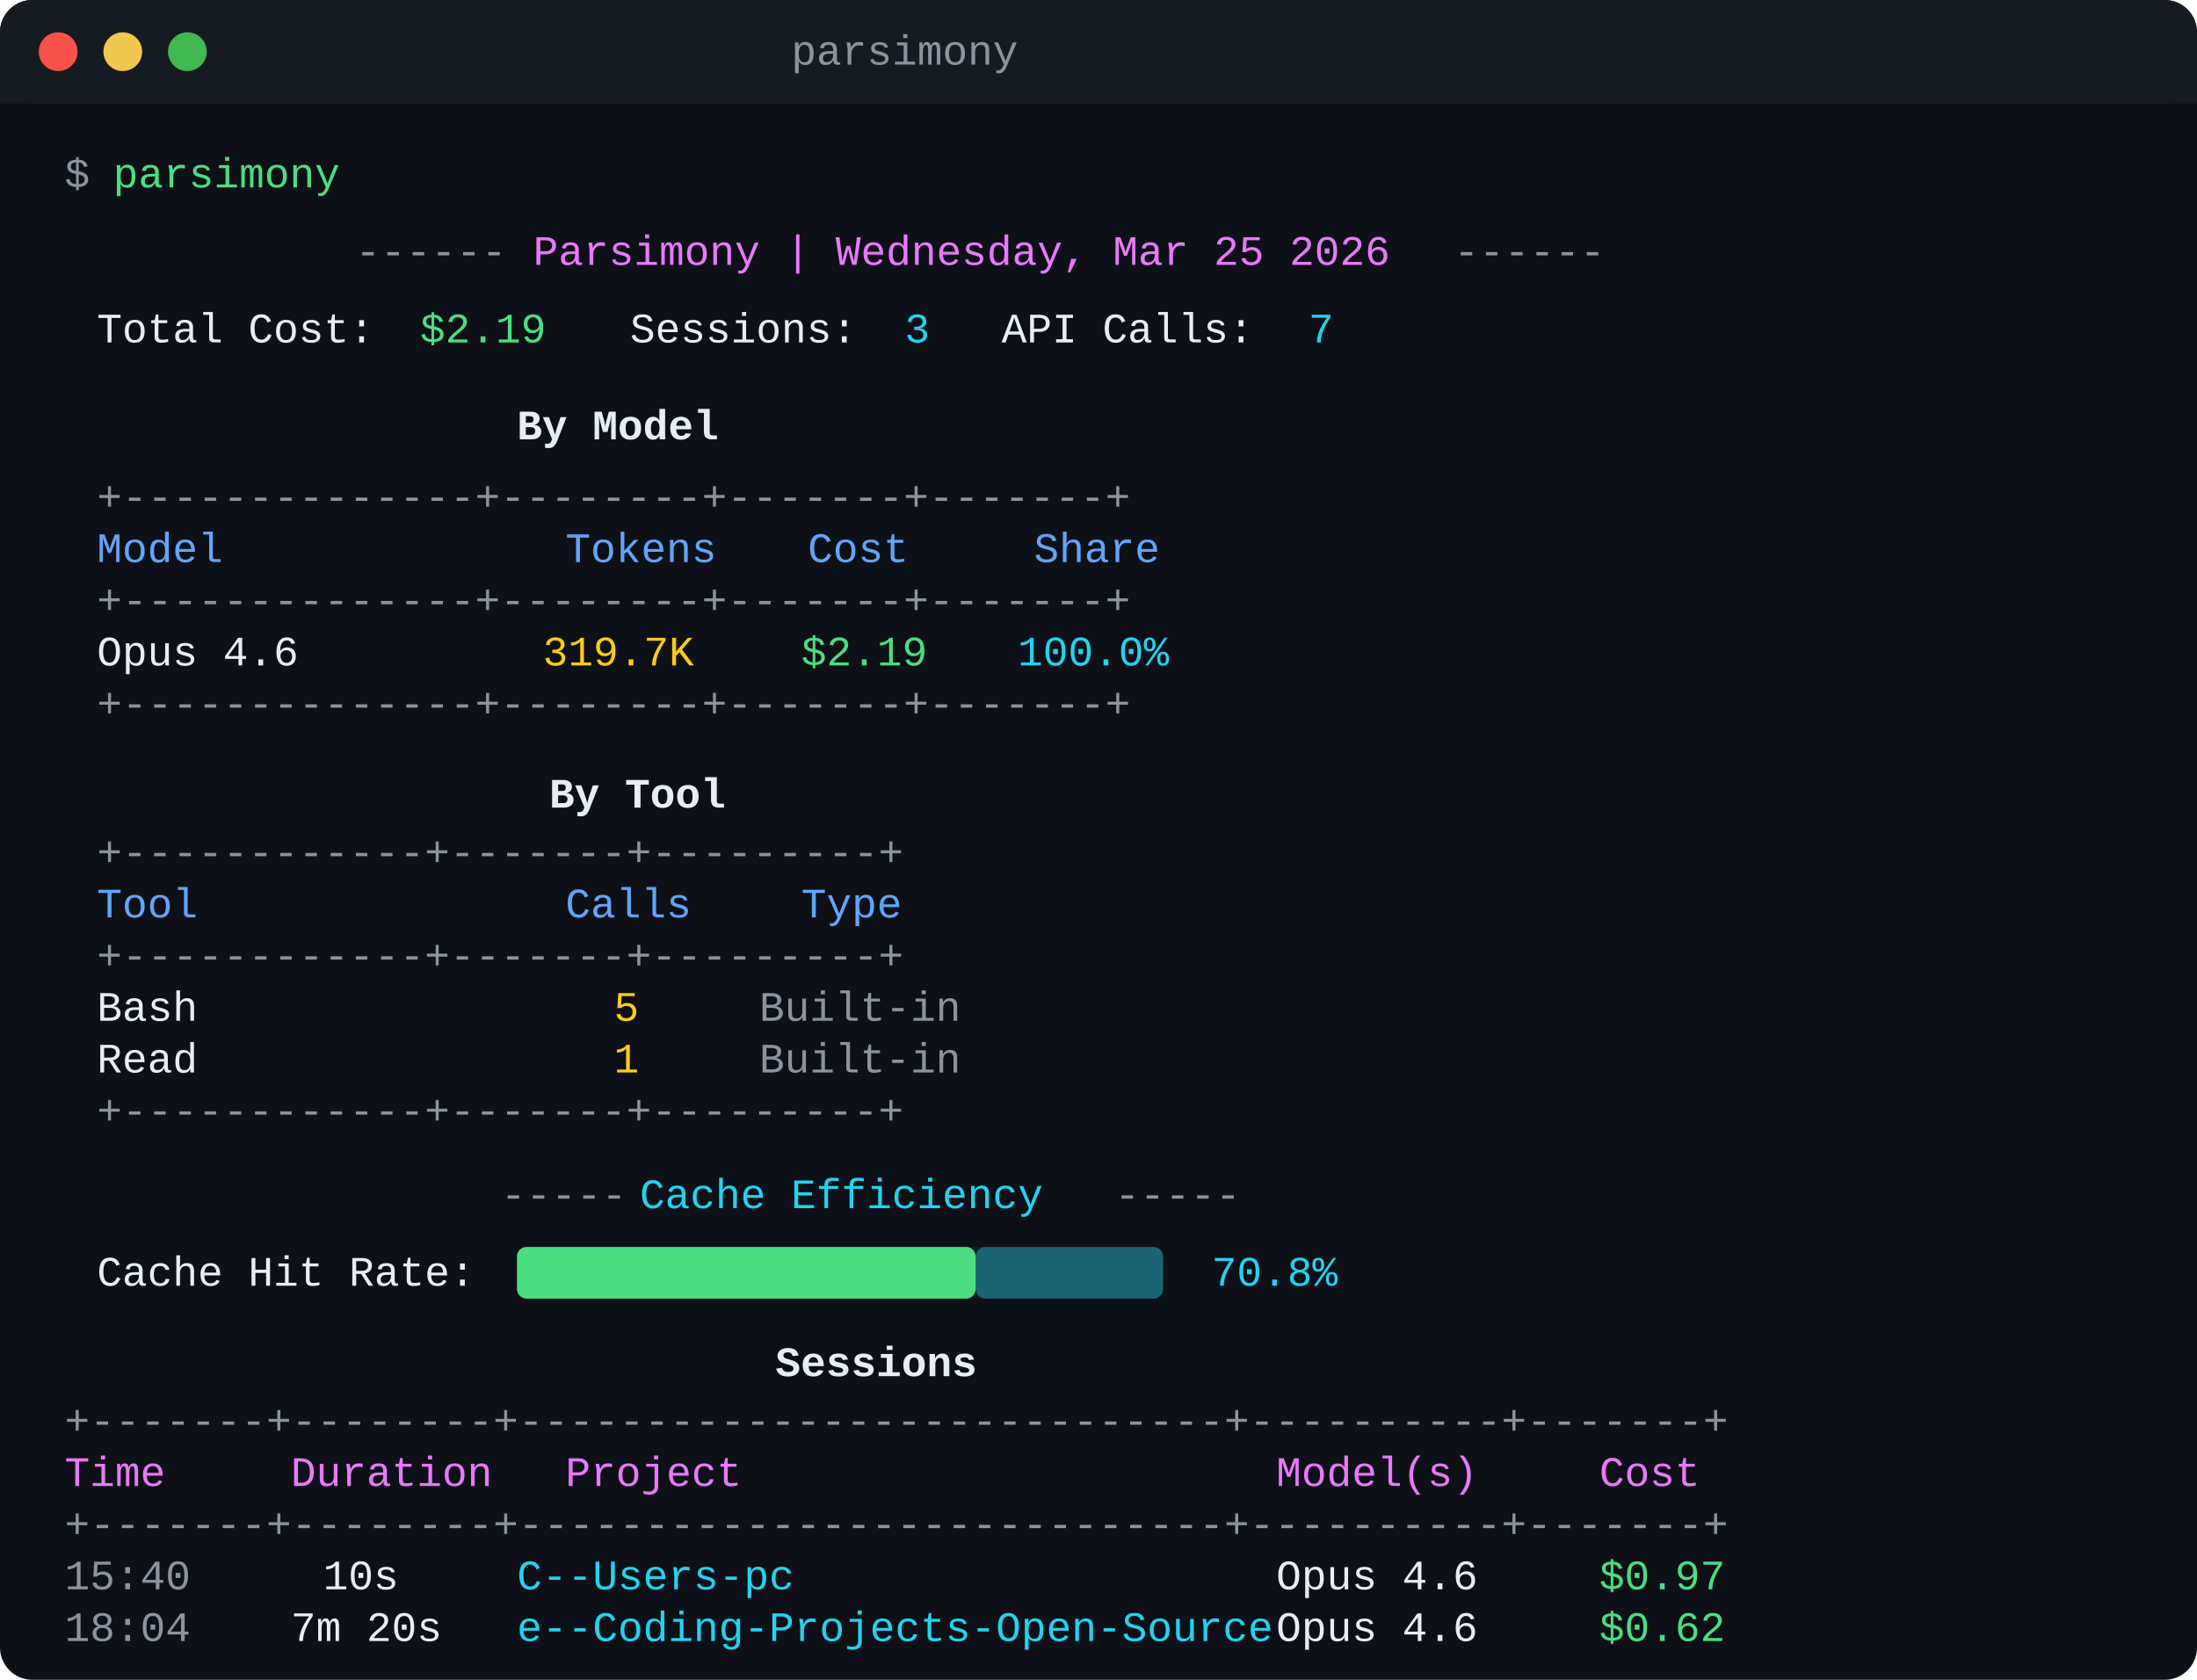
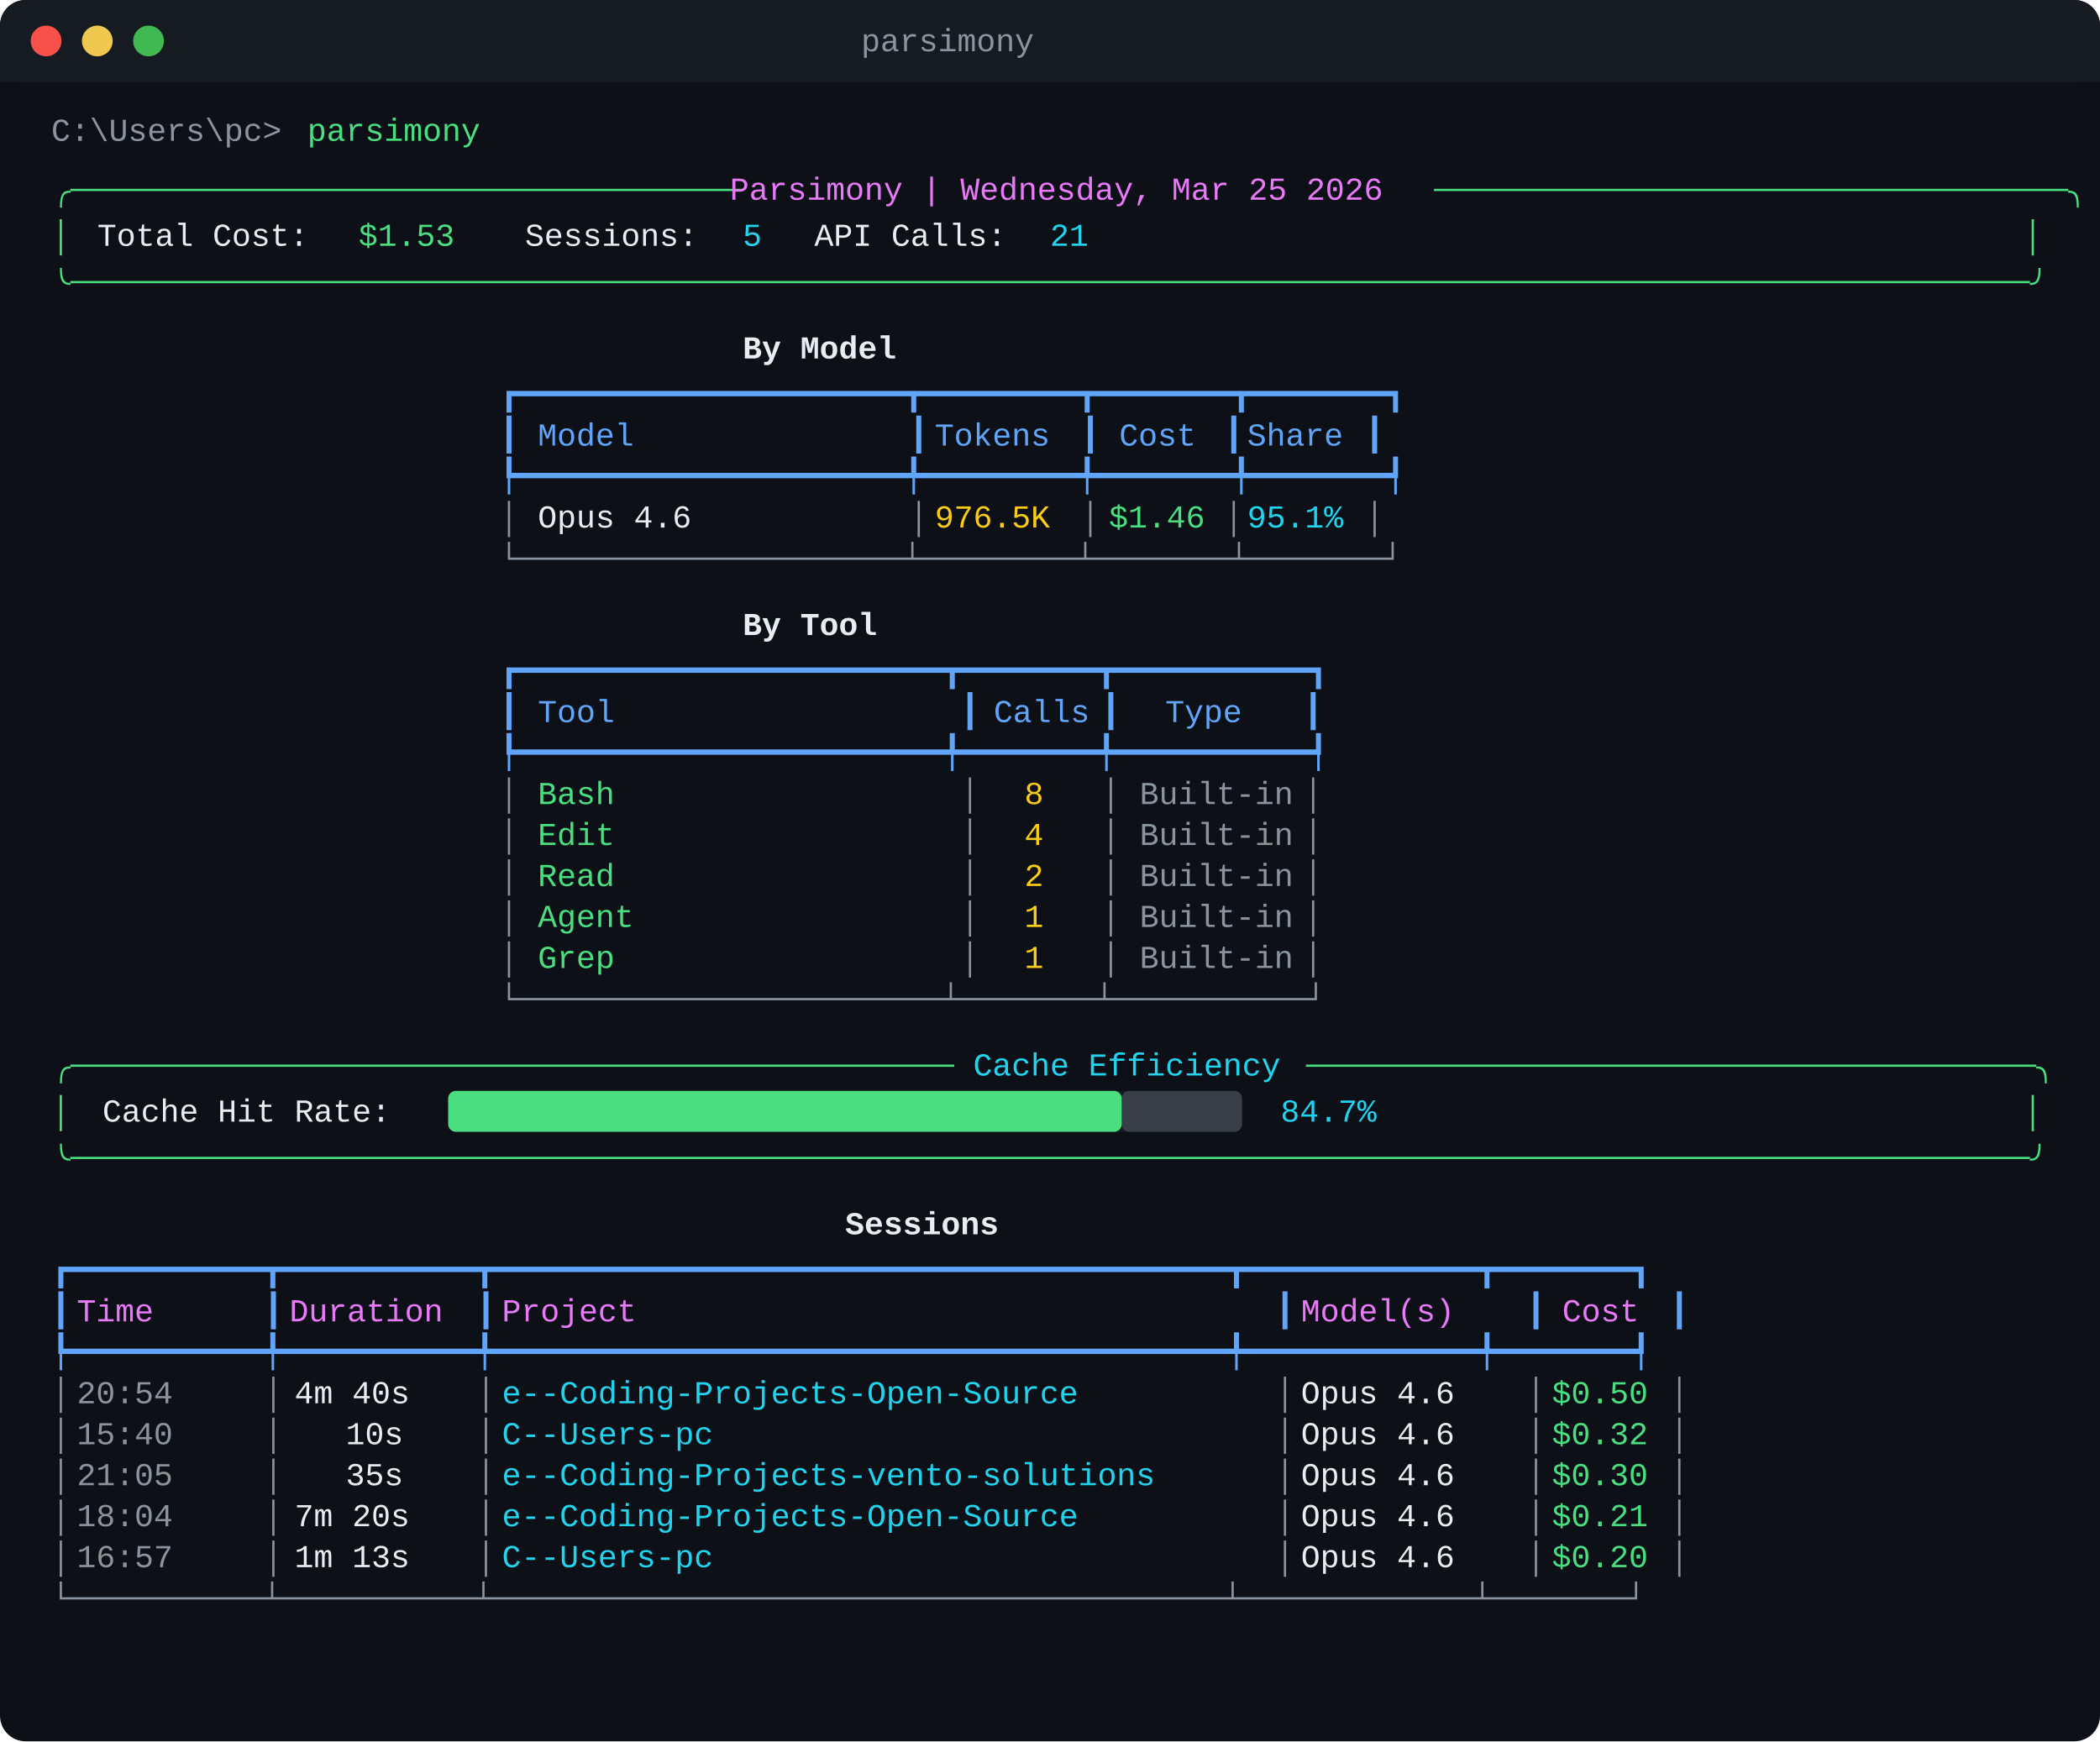
- <svg xmlns="http://www.w3.org/2000/svg" width="680" height="520" viewBox="0 0 680 520">
+ <svg xmlns="http://www.w3.org/2000/svg" width="820" height="680" viewBox="0 0 820 680">
  <defs>
    <style>
-       .t { font-family: 'Courier New', Courier, monospace; font-size: 13px; }
+       .t { font-family: 'Courier New', Courier, monospace; font-size: 12.5px; }
      .cyan { fill: #22d3ee; }
      .green { fill: #4ade80; }
-       .magenta { fill: #e879f9; }
-       .yellow { fill: #facc15; }
-       .white { fill: #e6edf3; }
+       .mag { fill: #e879f9; }
+       .yel { fill: #facc15; }
+       .w { fill: #e6edf3; }
      .dim { fill: #8b949e; }
-       .red { fill: #f87171; }
      .blue { fill: #60a5fa; }
    </style>
  </defs>
  <rect width="100%" height="100%" fill="#0d1117" rx="10" />
  <rect width="100%" height="32" fill="#161b22" rx="10" />
  <rect y="22" width="100%" height="10" fill="#161b22" />
  <circle cx="18" cy="16" r="6" fill="#f85149" />
  <circle cx="38" cy="16" r="6" fill="#f0c74f" />
  <circle cx="58" cy="16" r="6" fill="#3fb950" />
-   <text class="t dim" x="280" y="20" text-anchor="middle">parsimony</text>
-   <text class="t dim" x="20" y="58">$</text>
-   <text class="t green" x="35" y="58">parsimony</text>
-   <text class="t dim" x="110" y="82">------</text>
-   <text class="t magenta" x="165" y="82">Parsimony | Wednesday, Mar 25 2026</text>
-   <text class="t dim" x="450" y="82">------</text>
-   <text class="t white" x="30" y="106">Total Cost:</text>
-   <text class="t green" x="130" y="106">$2.19</text>
-   <text class="t white" x="195" y="106">Sessions:</text>
-   <text class="t cyan" x="280" y="106">3</text>
-   <text class="t white" x="310" y="106">API Calls:</text>
-   <text class="t cyan" x="405" y="106">7</text>
-   <text class="t white" x="160" y="136" font-weight="bold">By Model</text>
-   <text class="t dim" x="30" y="158">+--------------+--------+-------+-------+</text>
-   <text class="t blue" x="30" y="174">  Model</text>
-   <text class="t blue" x="175" y="174">Tokens</text>
-   <text class="t blue" x="250" y="174">Cost</text>
-   <text class="t blue" x="320" y="174">Share</text>
-   <text class="t dim" x="30" y="190">+--------------+--------+-------+-------+</text>
-   <text class="t white" x="30" y="206">  Opus 4.6</text>
-   <text class="t yellow" x="168" y="206">319.7K</text>
-   <text class="t green" x="248" y="206">$2.19</text>
-   <text class="t cyan" x="315" y="206">100.0%</text>
-   <text class="t dim" x="30" y="222">+--------------+--------+-------+-------+</text>
-   <text class="t white" x="170" y="250" font-weight="bold">By Tool</text>
-   <text class="t dim" x="30" y="268">+------------+-------+---------+</text>
-   <text class="t blue" x="30" y="284">  Tool</text>
-   <text class="t blue" x="175" y="284">Calls</text>
-   <text class="t blue" x="248" y="284">Type</text>
-   <text class="t dim" x="30" y="300">+------------+-------+---------+</text>
-   <text class="t white" x="30" y="316">  Bash</text>
-   <text class="t yellow" x="190" y="316">5</text>
-   <text class="t dim" x="235" y="316">Built-in</text>
-   <text class="t white" x="30" y="332">  Read</text>
-   <text class="t yellow" x="190" y="332">1</text>
-   <text class="t dim" x="235" y="332">Built-in</text>
-   <text class="t dim" x="30" y="348">+------------+-------+---------+</text>
-   <text class="t dim" x="155" y="374">-----</text>
-   <text class="t cyan" x="198" y="374">Cache Efficiency</text>
-   <text class="t dim" x="345" y="374">-----</text>
-   <text class="t white" x="30" y="398">Cache Hit Rate:</text>
-   <rect x="160" y="386" width="200" height="16" fill="#161b22" rx="3" />
-   <rect x="160" y="386" width="142" height="16" fill="#4ade80" rx="3" />
-   <rect x="302" y="386" width="58" height="16" fill="#22d3ee" opacity="0.4" rx="3" />
-   <text class="t cyan" x="375" y="398">70.8%</text>
-   <text class="t white" x="240" y="426" font-weight="bold">Sessions</text>
-   <text class="t dim" x="20" y="444">+-------+--------+----------------------------+----------+-------+</text>
-   <text class="t magenta" x="20" y="460">  Time</text>
-   <text class="t magenta" x="90" y="460">Duration</text>
-   <text class="t magenta" x="175" y="460">Project</text>
-   <text class="t magenta" x="395" y="460">Model(s)</text>
-   <text class="t magenta" x="495" y="460">Cost</text>
-   <text class="t dim" x="20" y="476">+-------+--------+----------------------------+----------+-------+</text>
-   <text class="t dim" x="20" y="492">  15:40</text>
-   <text class="t white" x="100" y="492">10s</text>
-   <text class="t cyan" x="160" y="492">C--Users-pc</text>
-   <text class="t white" x="395" y="492">Opus 4.6</text>
-   <text class="t green" x="495" y="492">$0.97</text>
-   <text class="t dim" x="20" y="508">  18:04</text>
-   <text class="t white" x="90" y="508">7m 20s</text>
-   <text class="t cyan" x="160" y="508">e--Coding-Projects-Open-Source</text>
-   <text class="t white" x="395" y="508">Opus 4.6</text>
-   <text class="t green" x="495" y="508">$0.62</text>
+   <text class="t dim" x="370" y="20" text-anchor="middle">parsimony</text>
+   <text class="t dim" x="20" y="55">C:\Users\pc&gt;</text>
+   <text class="t green" x="120" y="55">parsimony</text>
+   <text class="t green" x="20" y="78">╭───────────────────────────────────</text>
+   <text class="t mag" x="285" y="78">Parsimony | Wednesday, Mar 25 2026</text>
+   <text class="t green" x="560" y="78">─────────────────────────────────╮</text>
+   <text class="t green" x="20" y="96">│</text>
+   <text class="t w" x="38" y="96">Total Cost:</text>
+   <text class="t green" x="140" y="96">$1.53</text>
+   <text class="t w" x="205" y="96">Sessions:</text>
+   <text class="t cyan" x="290" y="96">5</text>
+   <text class="t w" x="318" y="96">API Calls:</text>
+   <text class="t cyan" x="410" y="96">21</text>
+   <text class="t green" x="790" y="96">│</text>
+   <text class="t green" x="20" y="114">╰──────────────────────────────────────────────────────────────────────────────────────────────────────╯</text>
+   <text class="t w" x="290" y="140" font-weight="bold">By Model</text>
+   <text class="t blue" x="195" y="158">┏━━━━━━━━━━━━━━━━━━━━┳━━━━━━━━┳━━━━━━━┳━━━━━━━┓</text>
+   <text class="t blue" x="195" y="174">┃</text>
+   <text class="t blue" x="210" y="174">Model</text>
+   <text class="t blue" x="355" y="174">┃</text>
+   <text class="t blue" x="365" y="174">Tokens</text>
+   <text class="t blue" x="422" y="174">┃</text>
+   <text class="t blue" x="437" y="174">Cost</text>
+   <text class="t blue" x="478" y="174">┃</text>
+   <text class="t blue" x="487" y="174">Share</text>
+   <text class="t blue" x="533" y="174">┃</text>
+   <text class="t blue" x="195" y="190">┡━━━━━━━━━━━━━━━━━━━━╇━━━━━━━━╇━━━━━━━╇━━━━━━━┩</text>
+   <text class="t dim" x="195" y="206">│</text>
+   <text class="t w" x="210" y="206">Opus 4.6</text>
+   <text class="t dim" x="355" y="206">│</text>
+   <text class="t yel" x="365" y="206">976.5K</text>
+   <text class="t dim" x="422" y="206">│</text>
+   <text class="t green" x="433" y="206">$1.46</text>
+   <text class="t dim" x="478" y="206">│</text>
+   <text class="t cyan" x="487" y="206">95.1%</text>
+   <text class="t dim" x="533" y="206">│</text>
+   <text class="t dim" x="195" y="222">└────────────────────┴────────┴───────┴───────┘</text>
+   <text class="t w" x="290" y="248" font-weight="bold">By Tool</text>
+   <text class="t blue" x="195" y="266">┏━━━━━━━━━━━━━━━━━━━━━━┳━━━━━━━┳━━━━━━━━━━┓</text>
+   <text class="t blue" x="195" y="282">┃</text>
+   <text class="t blue" x="210" y="282">Tool</text>
+   <text class="t blue" x="375" y="282">┃</text>
+   <text class="t blue" x="388" y="282">Calls</text>
+   <text class="t blue" x="430" y="282">┃</text>
+   <text class="t blue" x="455" y="282">Type</text>
+   <text class="t blue" x="509" y="282">┃</text>
+   <text class="t blue" x="195" y="298">┡━━━━━━━━━━━━━━━━━━━━━━╇━━━━━━━╇━━━━━━━━━━┩</text>
+   <text class="t dim" x="195" y="314">│</text>
+   <text class="t green" x="210" y="314">Bash</text>
+   <text class="t dim" x="375" y="314">│</text>
+   <text class="t yel" x="400" y="314">8</text>
+   <text class="t dim" x="430" y="314">│</text>
+   <text class="t dim" x="445" y="314">Built-in</text>
+   <text class="t dim" x="509" y="314">│</text>
+   <text class="t dim" x="195" y="330">│</text>
+   <text class="t green" x="210" y="330">Edit</text>
+   <text class="t dim" x="375" y="330">│</text>
+   <text class="t yel" x="400" y="330">4</text>
+   <text class="t dim" x="430" y="330">│</text>
+   <text class="t dim" x="445" y="330">Built-in</text>
+   <text class="t dim" x="509" y="330">│</text>
+   <text class="t dim" x="195" y="346">│</text>
+   <text class="t green" x="210" y="346">Read</text>
+   <text class="t dim" x="375" y="346">│</text>
+   <text class="t yel" x="400" y="346">2</text>
+   <text class="t dim" x="430" y="346">│</text>
+   <text class="t dim" x="445" y="346">Built-in</text>
+   <text class="t dim" x="509" y="346">│</text>
+   <text class="t dim" x="195" y="362">│</text>
+   <text class="t green" x="210" y="362">Agent</text>
+   <text class="t dim" x="375" y="362">│</text>
+   <text class="t yel" x="400" y="362">1</text>
+   <text class="t dim" x="430" y="362">│</text>
+   <text class="t dim" x="445" y="362">Built-in</text>
+   <text class="t dim" x="509" y="362">│</text>
+   <text class="t dim" x="195" y="378">│</text>
+   <text class="t green" x="210" y="378">Grep</text>
+   <text class="t dim" x="375" y="378">│</text>
+   <text class="t yel" x="400" y="378">1</text>
+   <text class="t dim" x="430" y="378">│</text>
+   <text class="t dim" x="445" y="378">Built-in</text>
+   <text class="t dim" x="509" y="378">│</text>
+   <text class="t dim" x="195" y="394">└──────────────────────┴───────┴──────────┘</text>
+   <text class="t green" x="20" y="420">╭──────────────────────────────────────────────</text>
+   <text class="t cyan" x="380" y="420">Cache Efficiency</text>
+   <text class="t green" x="510" y="420">──────────────────────────────────────╮</text>
+   <text class="t green" x="20" y="438">│</text>
+   <text class="t w" x="40" y="438">Cache Hit Rate:</text>
+   <rect x="175" y="426" width="310" height="16" fill="#161b22" rx="3" />
+   <rect x="175" y="426" width="263" height="16" fill="#4ade80" rx="3" />
+   <rect x="438" y="426" width="47" height="16" fill="#8b949e" opacity="0.3" rx="3" />
+   <text class="t cyan" x="500" y="438">84.7%</text>
+   <text class="t green" x="790" y="438">│</text>
+   <text class="t green" x="20" y="456">╰──────────────────────────────────────────────────────────────────────────────────────────────────────╯</text>
+   <text class="t w" x="330" y="482" font-weight="bold">Sessions</text>
+   <text class="t blue" x="20" y="500">┏━━━━━━━━━━┳━━━━━━━━━━┳━━━━━━━━━━━━━━━━━━━━━━━━━━━━━━━━━━━━━━┳━━━━━━━━━━━━┳━━━━━━━┓</text>
+   <text class="t blue" x="20" y="516">┃</text>
+   <text class="t mag" x="30" y="516">Time</text>
+   <text class="t blue" x="103" y="516">┃</text>
+   <text class="t mag" x="113" y="516">Duration</text>
+   <text class="t blue" x="186" y="516">┃</text>
+   <text class="t mag" x="196" y="516">Project</text>
+   <text class="t blue" x="498" y="516">┃</text>
+   <text class="t mag" x="508" y="516">Model(s)</text>
+   <text class="t blue" x="596" y="516">┃</text>
+   <text class="t mag" x="610" y="516">Cost</text>
+   <text class="t blue" x="652" y="516">┃</text>
+   <text class="t blue" x="20" y="532">┡━━━━━━━━━━╇━━━━━━━━━━╇━━━━━━━━━━━━━━━━━━━━━━━━━━━━━━━━━━━━━━╇━━━━━━━━━━━━╇━━━━━━━┩</text>
+   <text class="t dim" x="20" y="548">│</text>
+   <text class="t dim" x="30" y="548">20:54</text>
+   <text class="t dim" x="103" y="548">│</text>
+   <text class="t w" x="115" y="548">4m 40s</text>
+   <text class="t dim" x="186" y="548">│</text>
+   <text class="t cyan" x="196" y="548">e--Coding-Projects-Open-Source</text>
+   <text class="t dim" x="498" y="548">│</text>
+   <text class="t w" x="508" y="548">Opus 4.6</text>
+   <text class="t dim" x="596" y="548">│</text>
+   <text class="t green" x="606" y="548">$0.50</text>
+   <text class="t dim" x="652" y="548">│</text>
+   <text class="t dim" x="20" y="564">│</text>
+   <text class="t dim" x="30" y="564">15:40</text>
+   <text class="t dim" x="103" y="564">│</text>
+   <text class="t w" x="135" y="564">10s</text>
+   <text class="t dim" x="186" y="564">│</text>
+   <text class="t cyan" x="196" y="564">C--Users-pc</text>
+   <text class="t dim" x="498" y="564">│</text>
+   <text class="t w" x="508" y="564">Opus 4.6</text>
+   <text class="t dim" x="596" y="564">│</text>
+   <text class="t green" x="606" y="564">$0.32</text>
+   <text class="t dim" x="652" y="564">│</text>
+   <text class="t dim" x="20" y="580">│</text>
+   <text class="t dim" x="30" y="580">21:05</text>
+   <text class="t dim" x="103" y="580">│</text>
+   <text class="t w" x="135" y="580">35s</text>
+   <text class="t dim" x="186" y="580">│</text>
+   <text class="t cyan" x="196" y="580">e--Coding-Projects-vento-solutions</text>
+   <text class="t dim" x="498" y="580">│</text>
+   <text class="t w" x="508" y="580">Opus 4.6</text>
+   <text class="t dim" x="596" y="580">│</text>
+   <text class="t green" x="606" y="580">$0.30</text>
+   <text class="t dim" x="652" y="580">│</text>
+   <text class="t dim" x="20" y="596">│</text>
+   <text class="t dim" x="30" y="596">18:04</text>
+   <text class="t dim" x="103" y="596">│</text>
+   <text class="t w" x="115" y="596">7m 20s</text>
+   <text class="t dim" x="186" y="596">│</text>
+   <text class="t cyan" x="196" y="596">e--Coding-Projects-Open-Source</text>
+   <text class="t dim" x="498" y="596">│</text>
+   <text class="t w" x="508" y="596">Opus 4.6</text>
+   <text class="t dim" x="596" y="596">│</text>
+   <text class="t green" x="606" y="596">$0.21</text>
+   <text class="t dim" x="652" y="596">│</text>
+   <text class="t dim" x="20" y="612">│</text>
+   <text class="t dim" x="30" y="612">16:57</text>
+   <text class="t dim" x="103" y="612">│</text>
+   <text class="t w" x="115" y="612">1m 13s</text>
+   <text class="t dim" x="186" y="612">│</text>
+   <text class="t cyan" x="196" y="612">C--Users-pc</text>
+   <text class="t dim" x="498" y="612">│</text>
+   <text class="t w" x="508" y="612">Opus 4.6</text>
+   <text class="t dim" x="596" y="612">│</text>
+   <text class="t green" x="606" y="612">$0.20</text>
+   <text class="t dim" x="652" y="612">│</text>
+   <text class="t dim" x="20" y="628">└──────────┴──────────┴──────────────────────────────────────┴────────────┴───────┘</text>
</svg>
